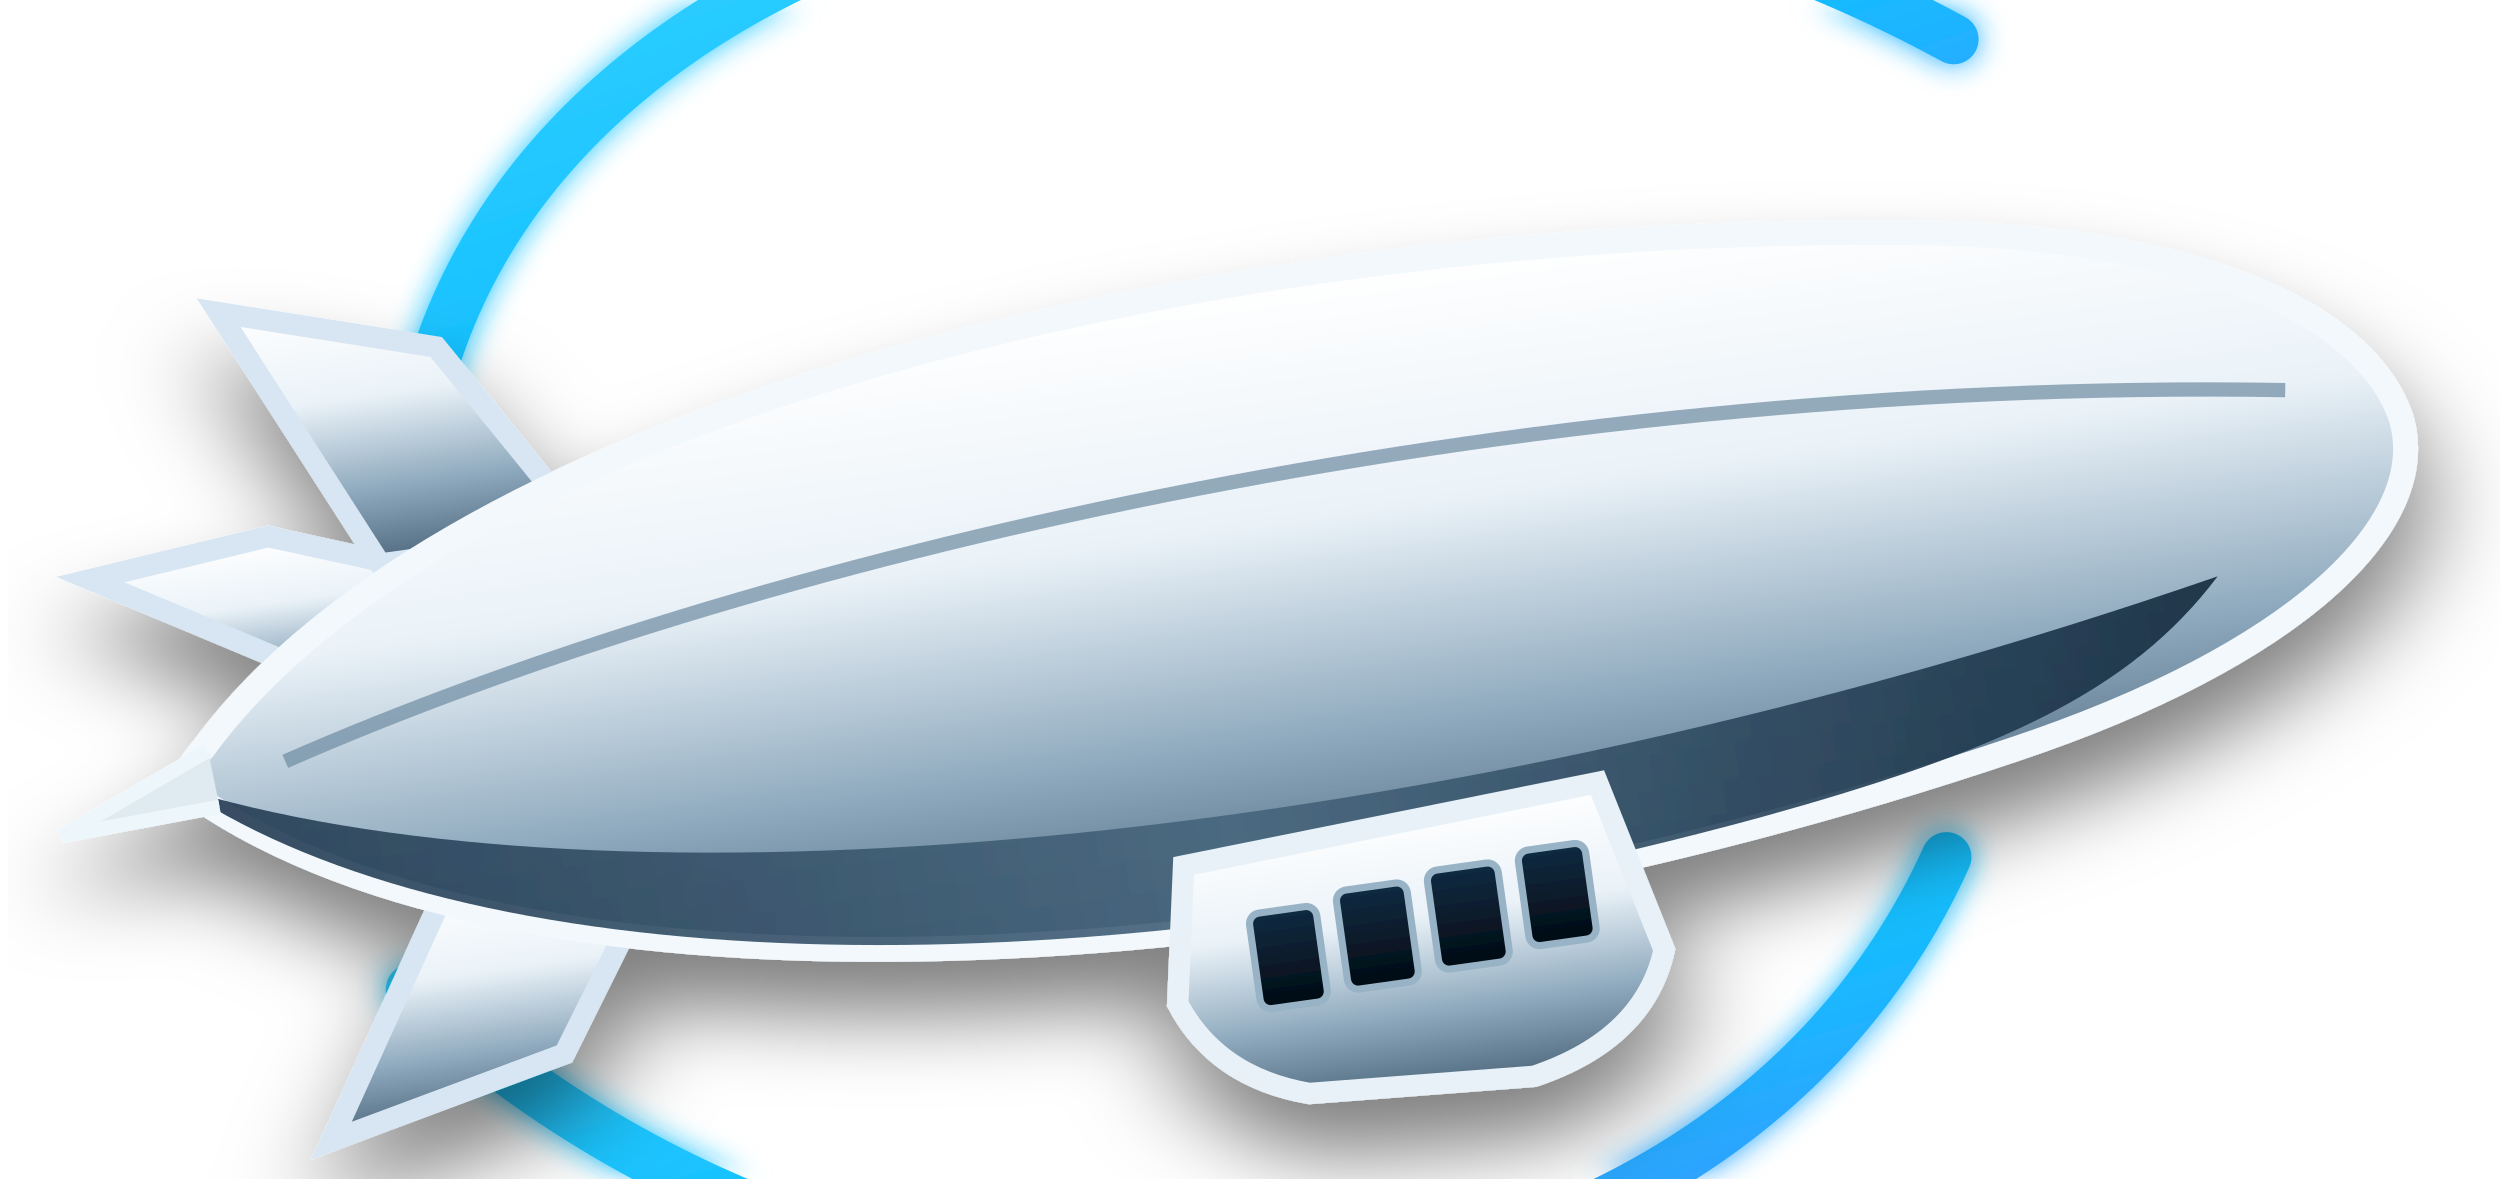
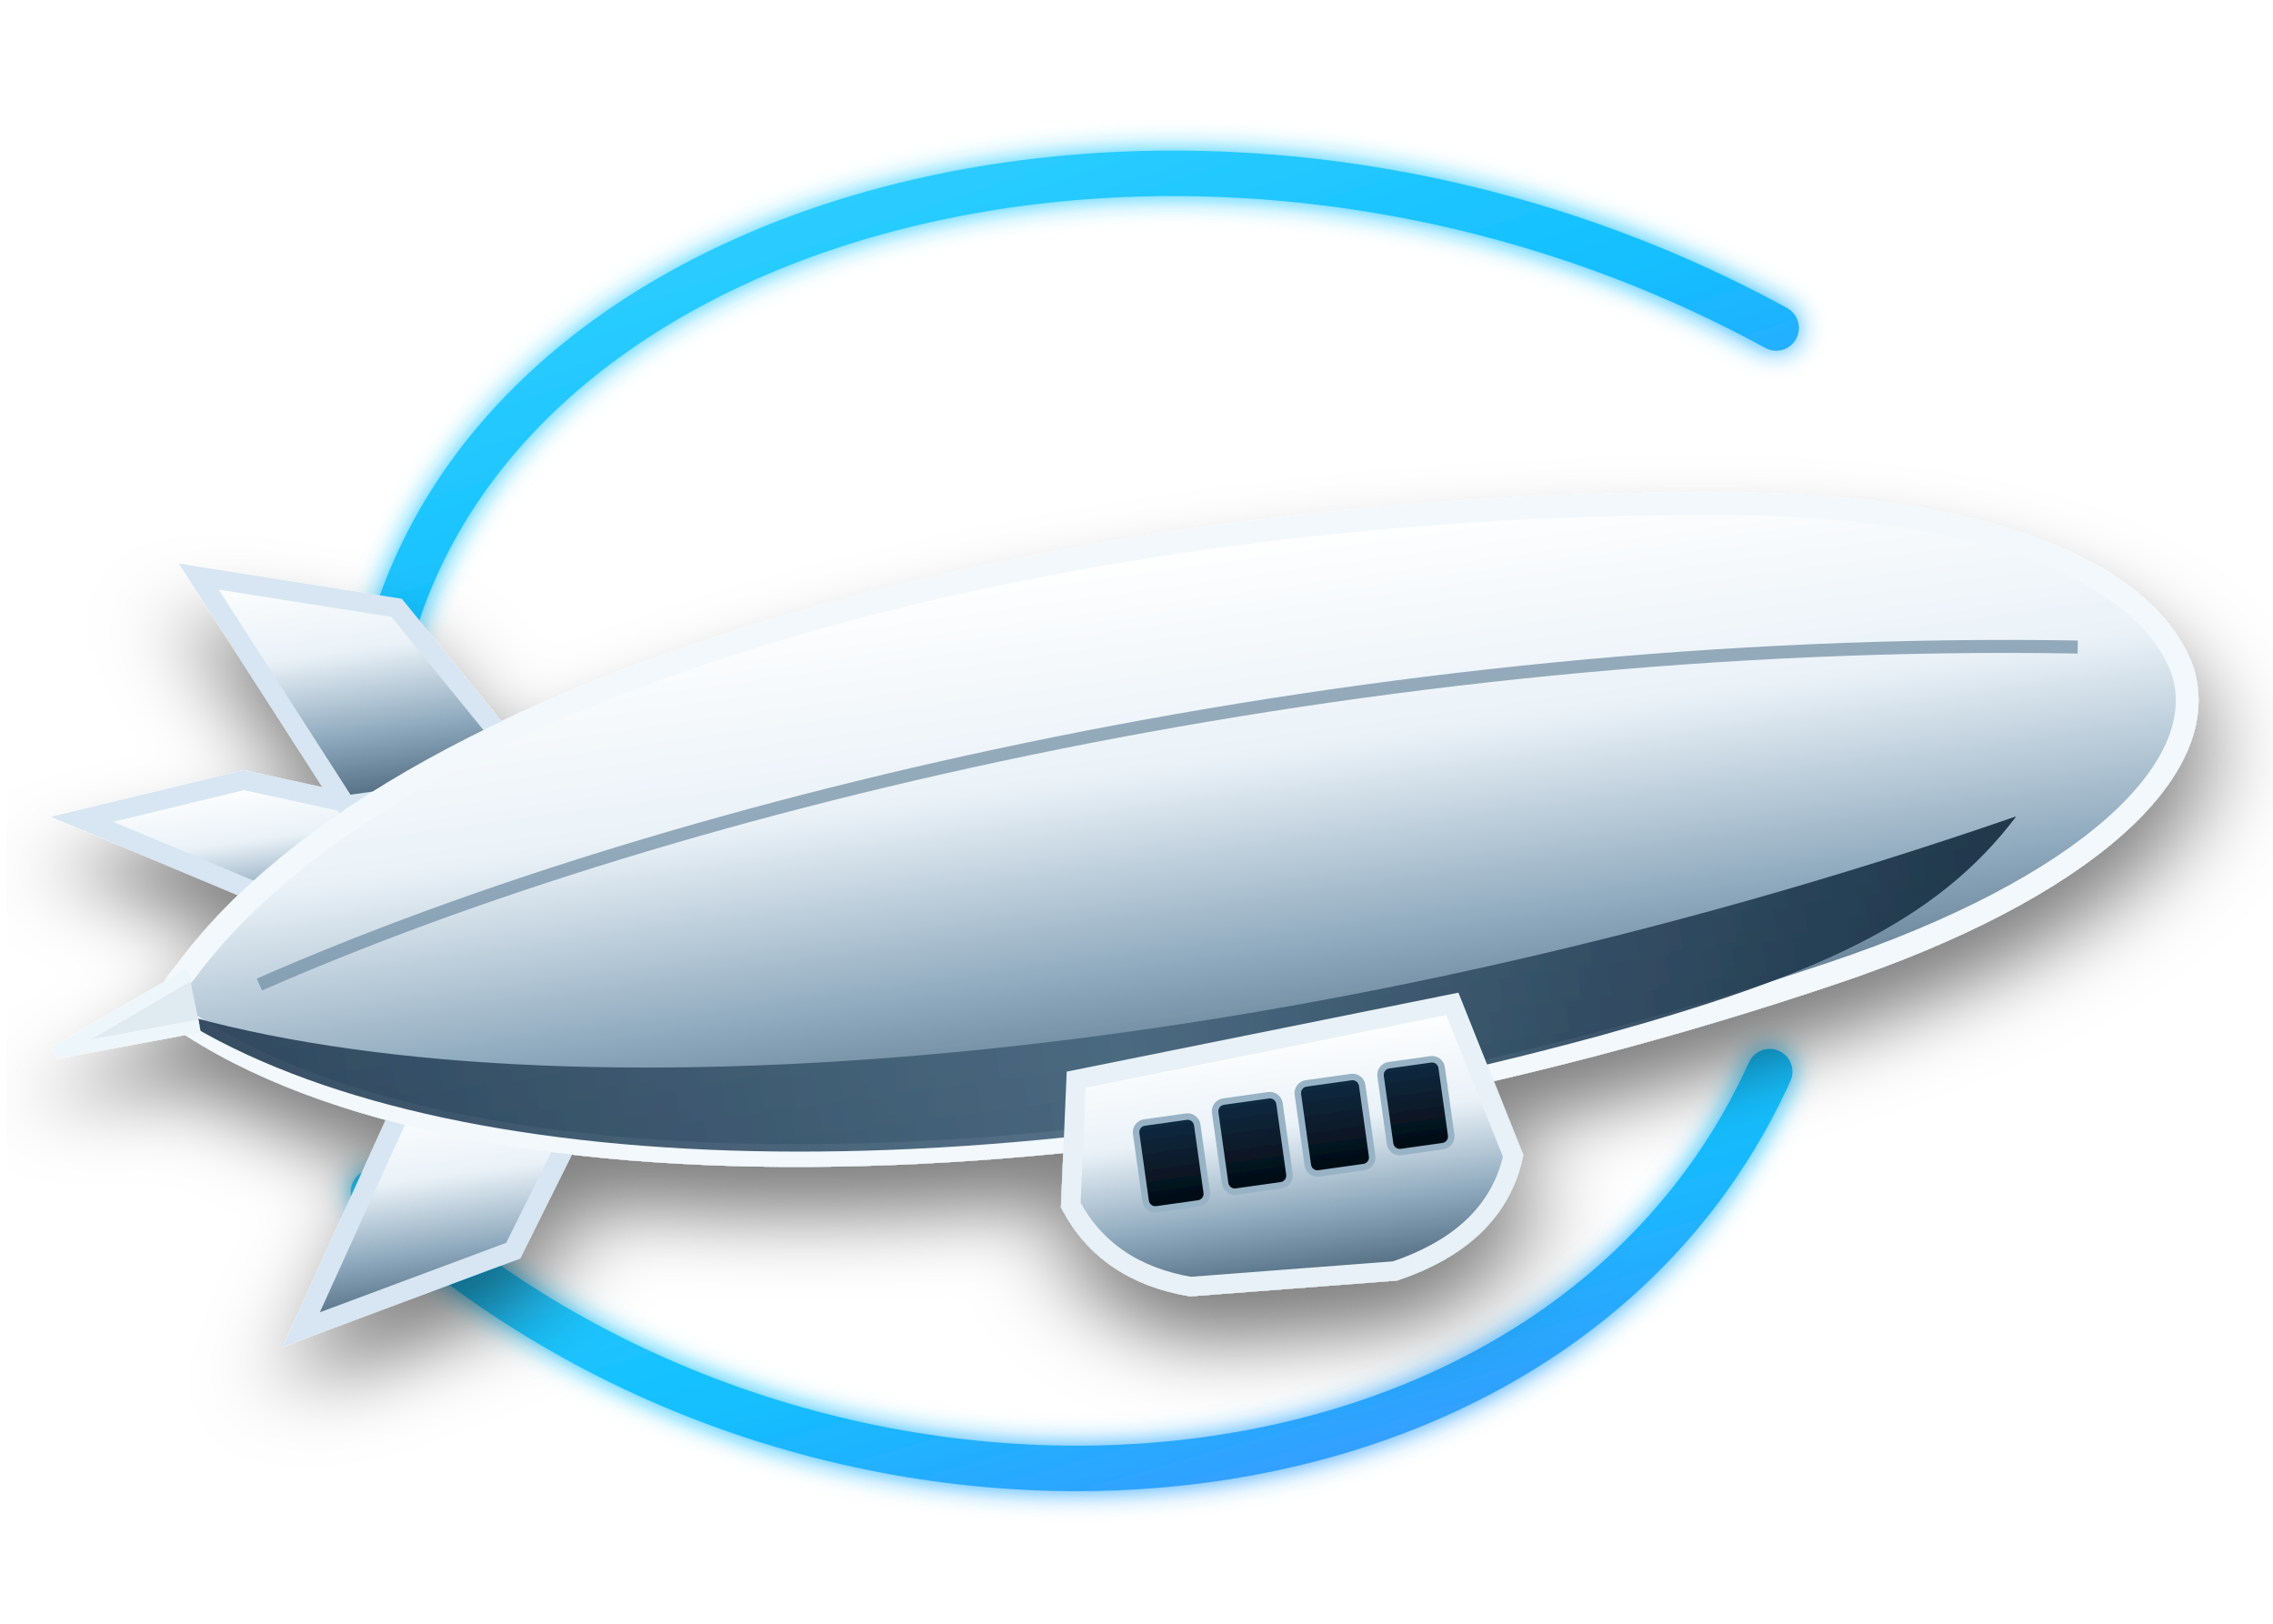
- <svg xmlns="http://www.w3.org/2000/svg" viewBox="70 90 700 330" role="img" aria-label="CC-FLUX 2026 airship logo">
+ <svg xmlns="http://www.w3.org/2000/svg" viewBox="70 0 700 500" role="img" aria-label="CC-FLUX 2026 airship logo">
  <defs>
    <linearGradient id="body" x1="0" y1="0" x2="0" y2="1">
      <stop offset="0%" stop-color="#ffffff" />
      <stop offset="38%" stop-color="#eaf2f8" />
      <stop offset="72%" stop-color="#8faabe" />
      <stop offset="100%" stop-color="#4f697e" />
    </linearGradient>
    <linearGradient id="lower" x1="0" y1="0" x2="1" y2="0">
      <stop offset="0%" stop-color="#263f55" />
      <stop offset="50%" stop-color="#48677e" />
      <stop offset="100%" stop-color="#152c40" />
    </linearGradient>
    <linearGradient id="arc" x1="0" y1="0" x2="1" y2="1">
      <stop offset="0%" stop-color="#38d4ff" />
      <stop offset="55%" stop-color="#13bfff" />
      <stop offset="100%" stop-color="#458cff" />
    </linearGradient>
    <linearGradient id="window" x1="0" y1="0" x2="0" y2="1">
      <stop offset="0%" stop-color="#102b42" />
      <stop offset="100%" stop-color="#020b12" />
    </linearGradient>
    <filter id="shadow" x="-30%" y="-30%" width="160%" height="180%">
      <feDropShadow dx="0" dy="15" stdDeviation="13" flood-color="#000" flood-opacity=".5" />
    </filter>
    <filter id="glow" x="-40%" y="-40%" width="180%" height="180%">
      <feGaussianBlur stdDeviation="4" result="blur" />
      <feMerge>
        <feMergeNode in="blur" />
        <feMergeNode in="SourceGraphic" />
      </feMerge>
    </filter>
  </defs>
  <path d="M190 197 C228 59,445 7,617 101" fill="none" stroke="url(#arc)" stroke-width="14" stroke-linecap="round" filter="url(#glow)" />
  <path d="M615 330 C548 478,319 493,185 367" fill="none" stroke="url(#arc)" stroke-width="14" stroke-linecap="round" filter="url(#glow)" />
  <g transform="rotate(-8 400 265)" filter="url(#shadow)">
    <path d="M174 254 L100 210 L151 205 L216 229 Z" fill="url(#body)" stroke="#d7e6f2" stroke-width="6" />
    <path d="M181 217 L146 141 L205 159 L240 217 Z" fill="url(#body)" stroke="#d7e6f2" stroke-width="6" />
    <path d="M185 312 L145 375 L213 360 L248 309 Z" fill="url(#body)" stroke="#d7e6f2" stroke-width="6" />
    <path d="M125 261 C206 178,423 155,620 185 C698 197,741 225,747 255 C752 286,708 317,627 332 C425 370,210 351,125 278 C117 271,117 268,125 261 Z" fill="url(#body)" stroke="#f2f8fc" stroke-width="7" />
    <path d="M125 275 C239 324,460 337,690 292 C661 321,622 332,554 341 C365 365,201 338,125 278 Z" fill="url(#lower)" opacity=".92" />
    <path d="M147 268 C282 230,500 209,716 243" fill="none" stroke="#708da4" stroke-width="4" opacity=".72" />
    <path d="M392 332 L510 325 L522 374 Q513 398 481 404 L418 400 Q393 392 385 370 Z" fill="url(#body)" stroke="#e7f1f7" stroke-width="6" />
    <g fill="url(#window)" stroke="#99b3c6" stroke-width="2">
      <rect x="408" y="348" width="19" height="27" rx="3" />
      <rect x="433" y="345" width="20" height="28" rx="3" />
      <rect x="459" y="343" width="20" height="28" rx="3" />
      <rect x="485" y="341" width="19" height="27" rx="3" />
    </g>
    <path d="M126 262 L82 280 L127 278" fill="#dfeaf1" stroke="#edf6fb" stroke-width="4" />
  </g>
</svg>
